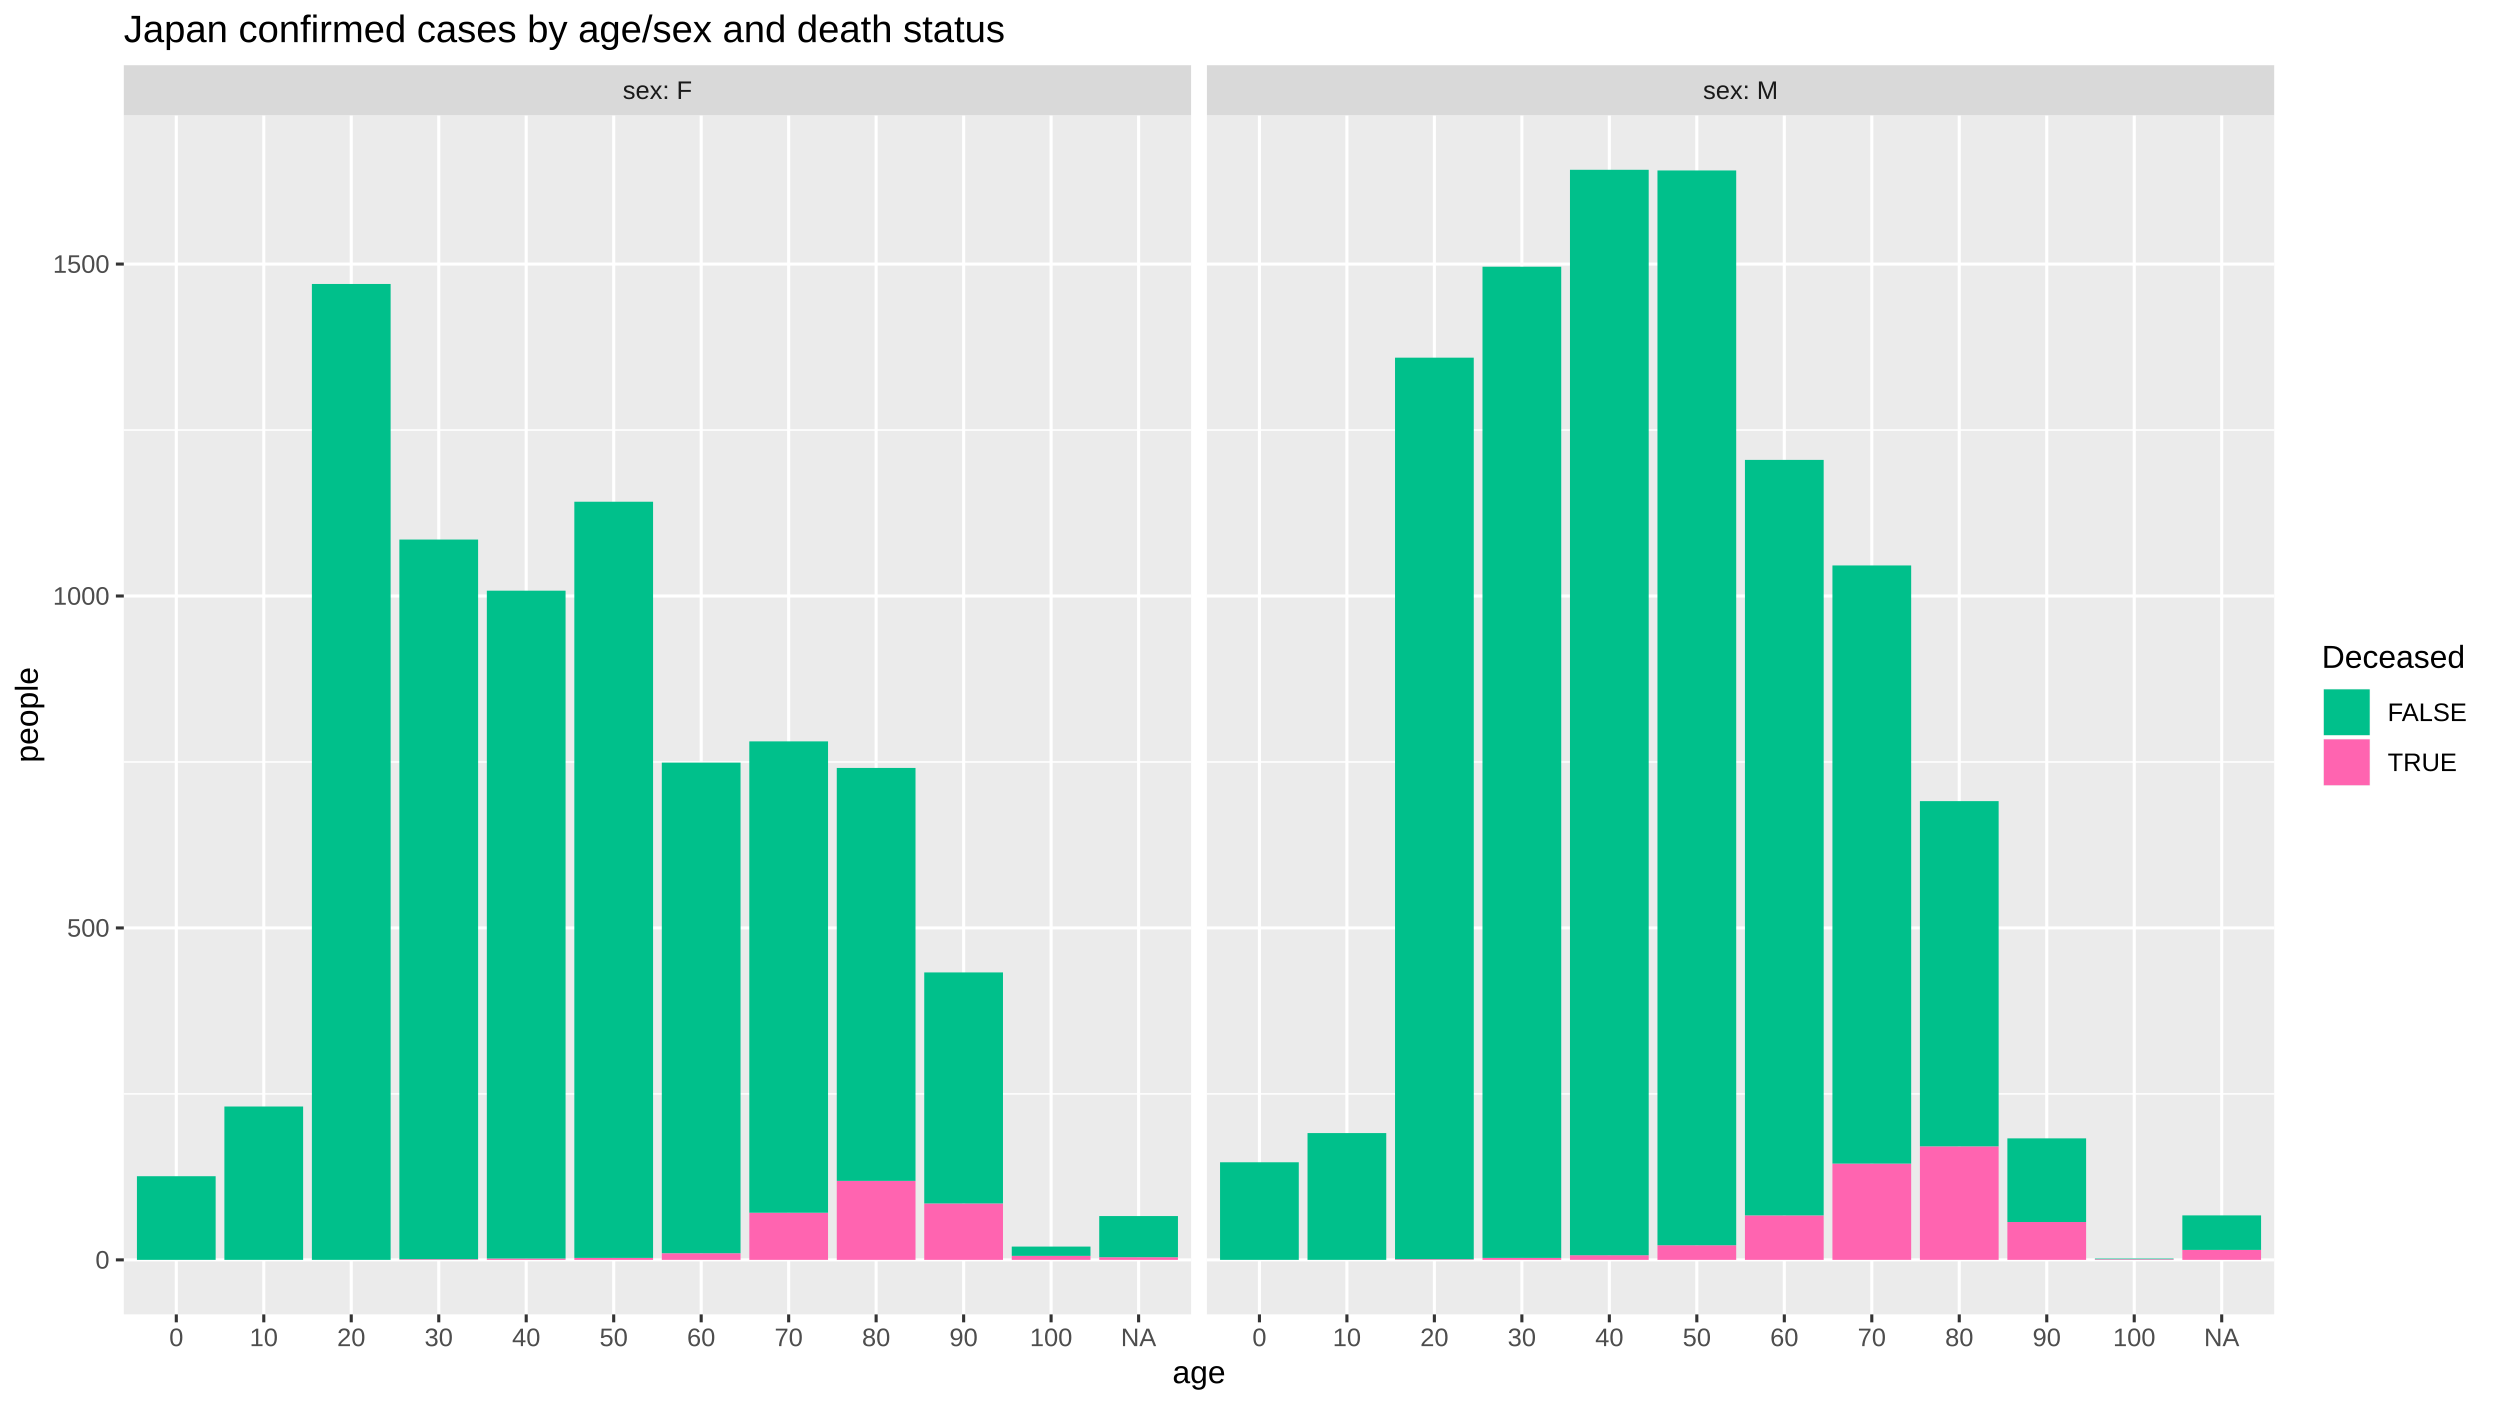
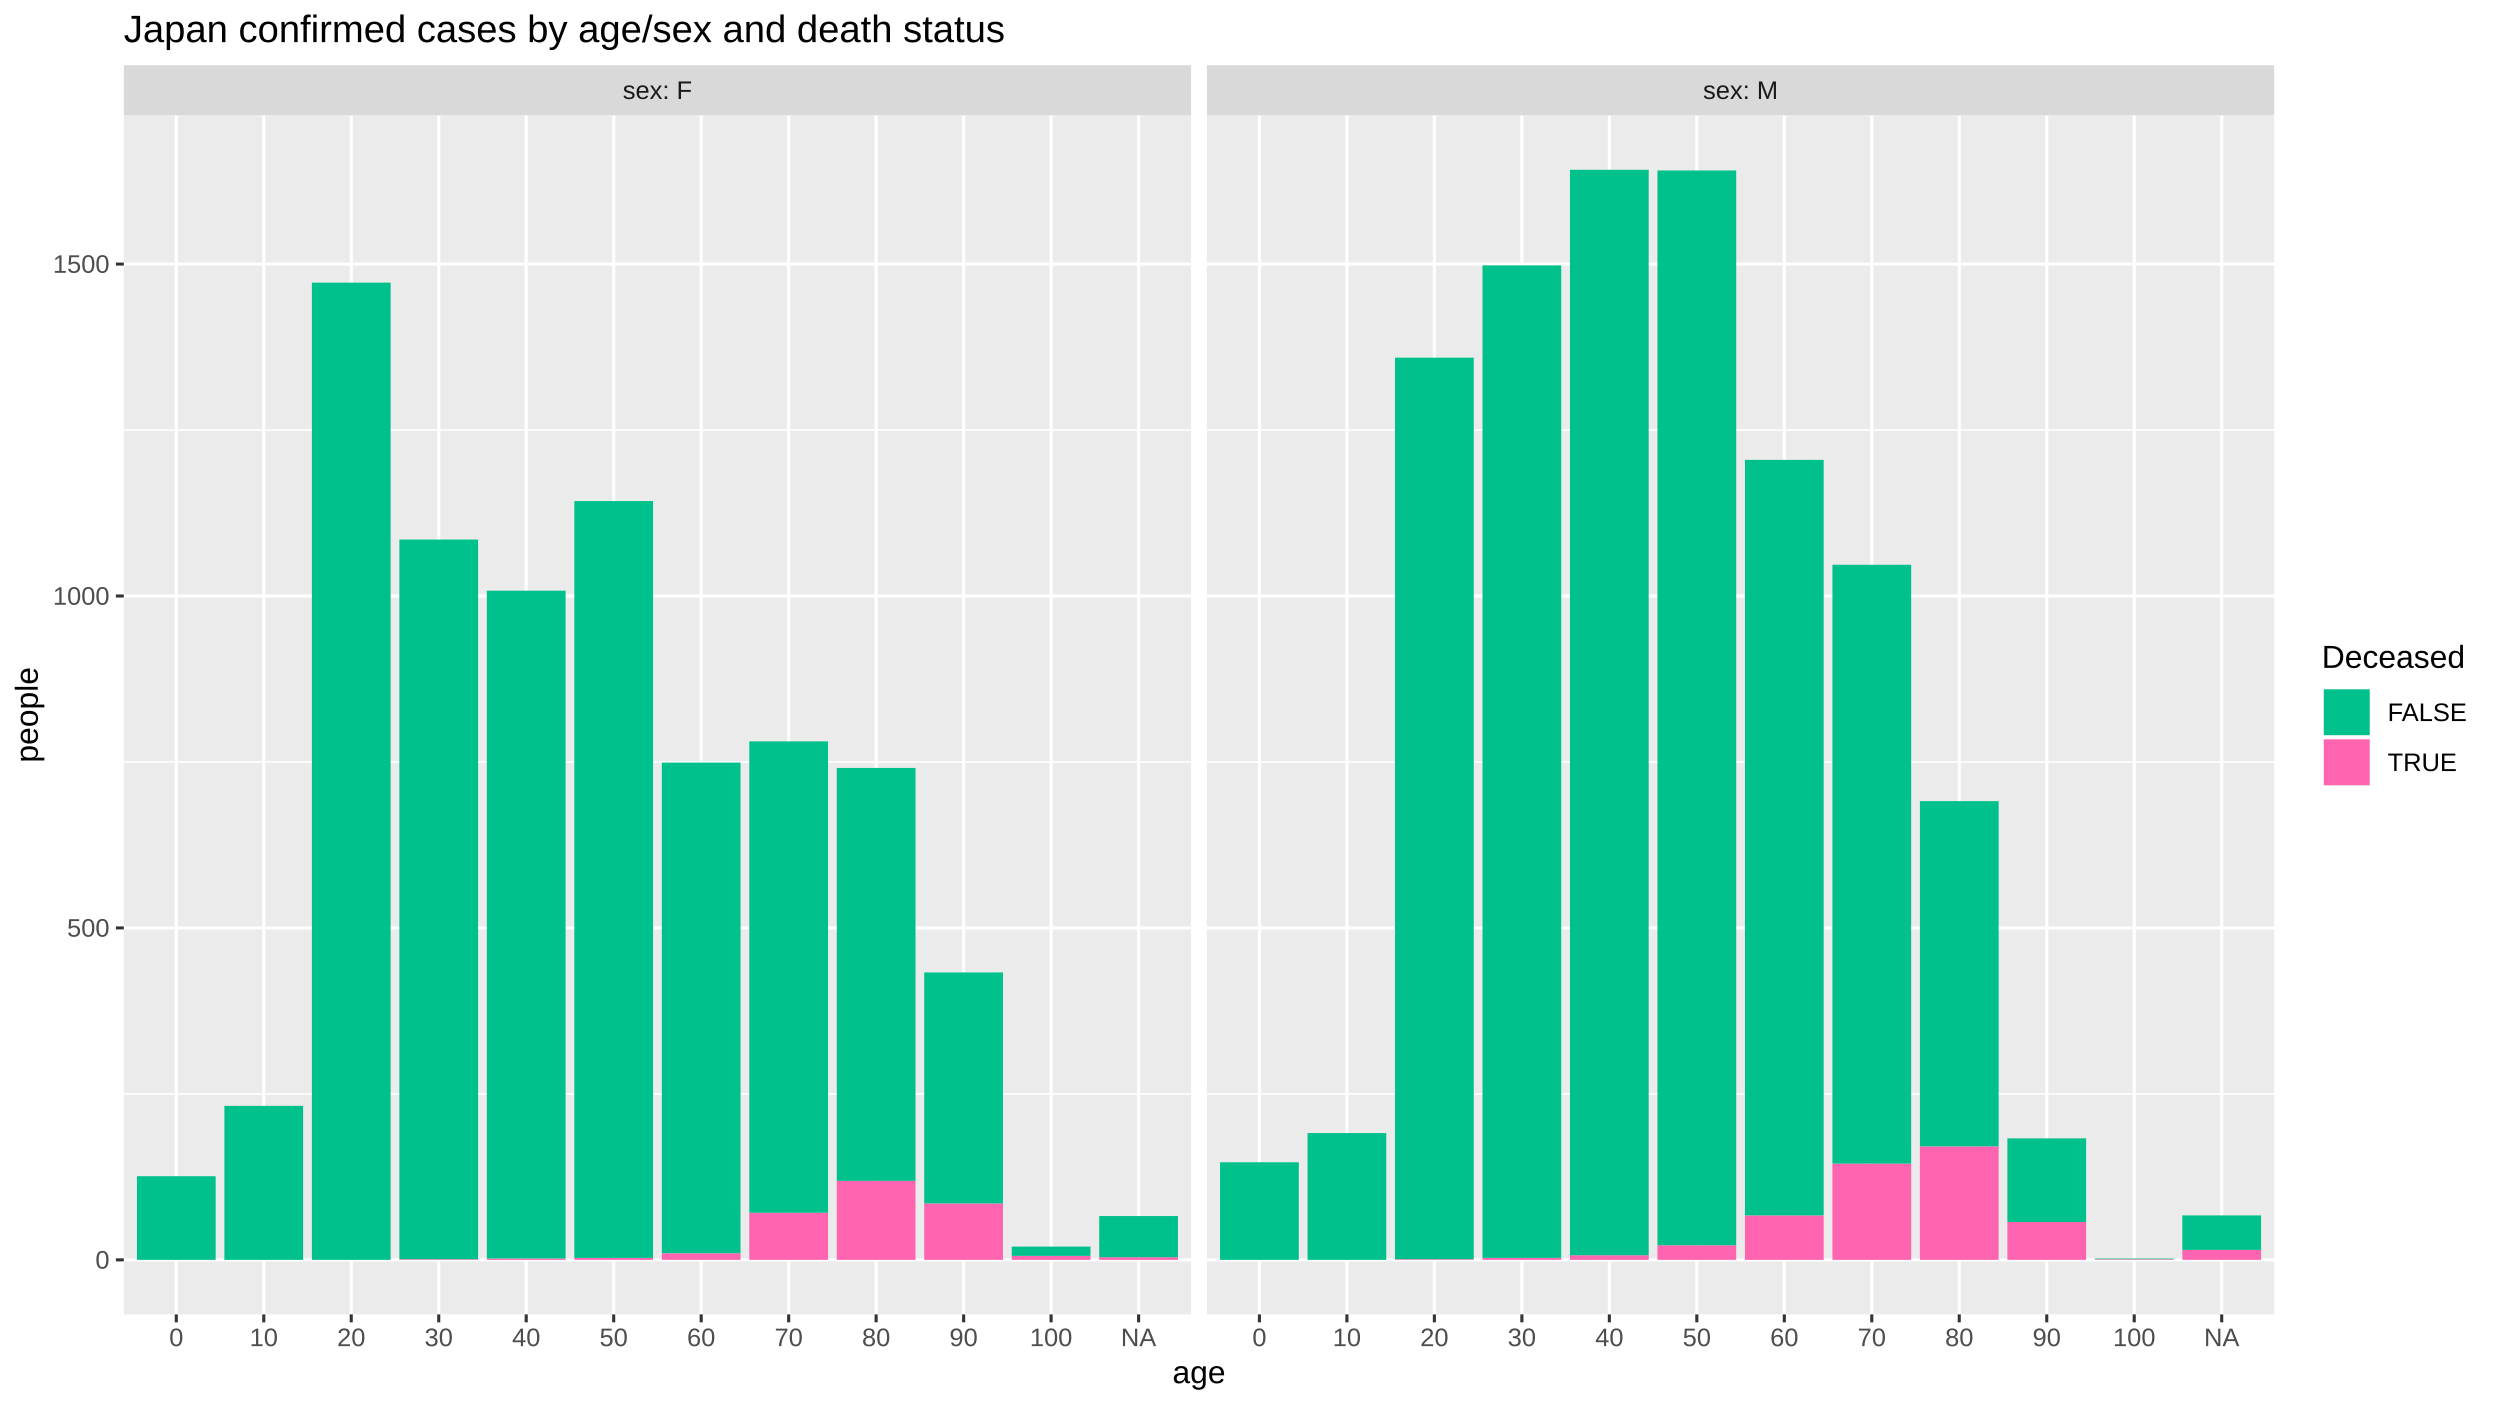
<svg xmlns="http://www.w3.org/2000/svg" viewBox="0 0 864.00 486.00">
  <defs>
    <style type="text/css">
    line, polyline, polygon, path, rect, circle {
      fill: none;
      stroke: #000000;
      stroke-linecap: round;
      stroke-linejoin: round;
      stroke-miterlimit: 10.00;
    }
  </style>
  </defs>
  <rect width="100%" height="100%" style="stroke: none; fill: #FFFFFF;" />
  <rect x="0.00" y="-0" width="864.00" height="486.00" style="stroke-width: 1.07; stroke: #FFFFFF; fill: #FFFFFF;" />
  <defs>
    <clipPath id="cpNDIuNzl8NDExLjY0fDQ1NC4yNXwzOS44NA==">
      <rect x="42.79" y="39.84" width="368.85" height="414.40" />
    </clipPath>
  </defs>
  <rect x="42.79" y="39.84" width="368.85" height="414.40" style="stroke-width: 1.07; stroke: none; fill: #EBEBEB;" clip-path="url(#cpNDIuNzl8NDExLjY0fDQ1NC4yNXwzOS44NA==)" />
  <polyline points="42.79,378.05 411.64,378.05 " style="stroke-width: 0.53; stroke: #FFFFFF; stroke-linecap: butt;" clip-path="url(#cpNDIuNzl8NDExLjY0fDQ1NC4yNXwzOS44NA==)" />
  <polyline points="42.79,263.33 411.64,263.33 " style="stroke-width: 0.53; stroke: #FFFFFF; stroke-linecap: butt;" clip-path="url(#cpNDIuNzl8NDExLjY0fDQ1NC4yNXwzOS44NA==)" />
  <polyline points="42.79,148.62 411.64,148.62 " style="stroke-width: 0.53; stroke: #FFFFFF; stroke-linecap: butt;" clip-path="url(#cpNDIuNzl8NDExLjY0fDQ1NC4yNXwzOS44NA==)" />
  <polyline points="42.79,435.41 411.64,435.41 " style="stroke-width: 1.07; stroke: #FFFFFF; stroke-linecap: butt;" clip-path="url(#cpNDIuNzl8NDExLjY0fDQ1NC4yNXwzOS44NA==)" />
  <polyline points="42.79,320.69 411.64,320.69 " style="stroke-width: 1.07; stroke: #FFFFFF; stroke-linecap: butt;" clip-path="url(#cpNDIuNzl8NDExLjY0fDQ1NC4yNXwzOS44NA==)" />
  <polyline points="42.79,205.98 411.64,205.98 " style="stroke-width: 1.07; stroke: #FFFFFF; stroke-linecap: butt;" clip-path="url(#cpNDIuNzl8NDExLjY0fDQ1NC4yNXwzOS44NA==)" />
  <polyline points="42.79,91.26 411.64,91.26 " style="stroke-width: 1.07; stroke: #FFFFFF; stroke-linecap: butt;" clip-path="url(#cpNDIuNzl8NDExLjY0fDQ1NC4yNXwzOS44NA==)" />
  <polyline points="60.93,454.25 60.93,39.84 " style="stroke-width: 1.07; stroke: #FFFFFF; stroke-linecap: butt;" clip-path="url(#cpNDIuNzl8NDExLjY0fDQ1NC4yNXwzOS44NA==)" />
  <polyline points="91.16,454.25 91.16,39.84 " style="stroke-width: 1.07; stroke: #FFFFFF; stroke-linecap: butt;" clip-path="url(#cpNDIuNzl8NDExLjY0fDQ1NC4yNXwzOS44NA==)" />
  <polyline points="121.39,454.25 121.39,39.84 " style="stroke-width: 1.07; stroke: #FFFFFF; stroke-linecap: butt;" clip-path="url(#cpNDIuNzl8NDExLjY0fDQ1NC4yNXwzOS44NA==)" />
  <polyline points="151.63,454.25 151.63,39.84 " style="stroke-width: 1.07; stroke: #FFFFFF; stroke-linecap: butt;" clip-path="url(#cpNDIuNzl8NDExLjY0fDQ1NC4yNXwzOS44NA==)" />
  <polyline points="181.86,454.25 181.86,39.84 " style="stroke-width: 1.07; stroke: #FFFFFF; stroke-linecap: butt;" clip-path="url(#cpNDIuNzl8NDExLjY0fDQ1NC4yNXwzOS44NA==)" />
  <polyline points="212.09,454.25 212.09,39.84 " style="stroke-width: 1.07; stroke: #FFFFFF; stroke-linecap: butt;" clip-path="url(#cpNDIuNzl8NDExLjY0fDQ1NC4yNXwzOS44NA==)" />
  <polyline points="242.33,454.25 242.33,39.84 " style="stroke-width: 1.07; stroke: #FFFFFF; stroke-linecap: butt;" clip-path="url(#cpNDIuNzl8NDExLjY0fDQ1NC4yNXwzOS44NA==)" />
  <polyline points="272.56,454.25 272.56,39.84 " style="stroke-width: 1.07; stroke: #FFFFFF; stroke-linecap: butt;" clip-path="url(#cpNDIuNzl8NDExLjY0fDQ1NC4yNXwzOS44NA==)" />
  <polyline points="302.79,454.25 302.79,39.84 " style="stroke-width: 1.07; stroke: #FFFFFF; stroke-linecap: butt;" clip-path="url(#cpNDIuNzl8NDExLjY0fDQ1NC4yNXwzOS44NA==)" />
  <polyline points="333.03,454.25 333.03,39.84 " style="stroke-width: 1.07; stroke: #FFFFFF; stroke-linecap: butt;" clip-path="url(#cpNDIuNzl8NDExLjY0fDQ1NC4yNXwzOS44NA==)" />
  <polyline points="363.26,454.25 363.26,39.84 " style="stroke-width: 1.07; stroke: #FFFFFF; stroke-linecap: butt;" clip-path="url(#cpNDIuNzl8NDExLjY0fDQ1NC4yNXwzOS44NA==)" />
  <polyline points="393.50,454.25 393.50,39.84 " style="stroke-width: 1.07; stroke: #FFFFFF; stroke-linecap: butt;" clip-path="url(#cpNDIuNzl8NDExLjY0fDQ1NC4yNXwzOS44NA==)" />
  <rect x="47.32" y="406.50" width="27.21" height="28.91" style="stroke-width: 1.07; stroke: none; stroke-linecap: butt; fill: #00C08B;" clip-path="url(#cpNDIuNzl8NDExLjY0fDQ1NC4yNXwzOS44NA==)" />
-   <rect x="77.55" y="382.41" width="27.21" height="53.00" style="stroke-width: 1.07; stroke: none; stroke-linecap: butt; fill: #00C08B;" clip-path="url(#cpNDIuNzl8NDExLjY0fDQ1NC4yNXwzOS44NA==)" />
-   <rect x="107.79" y="98.14" width="27.21" height="337.27" style="stroke-width: 1.07; stroke: none; stroke-linecap: butt; fill: #00C08B;" clip-path="url(#cpNDIuNzl8NDExLjY0fDQ1NC4yNXwzOS44NA==)" />
+   <rect x="77.55" y="382.18" width="27.21" height="53.23" style="stroke-width: 1.07; stroke: none; stroke-linecap: butt; fill: #00C08B;" clip-path="url(#cpNDIuNzl8NDExLjY0fDQ1NC4yNXwzOS44NA==)" />
+   <rect x="107.79" y="97.68" width="27.21" height="337.73" style="stroke-width: 1.07; stroke: none; stroke-linecap: butt; fill: #00C08B;" clip-path="url(#cpNDIuNzl8NDExLjY0fDQ1NC4yNXwzOS44NA==)" />
  <rect x="138.02" y="435.18" width="27.21" height="0.23" style="stroke-width: 1.07; stroke: none; stroke-linecap: butt; fill: #FF64B0;" clip-path="url(#cpNDIuNzl8NDExLjY0fDQ1NC4yNXwzOS44NA==)" />
  <rect x="138.02" y="186.47" width="27.21" height="248.71" style="stroke-width: 1.07; stroke: none; stroke-linecap: butt; fill: #00C08B;" clip-path="url(#cpNDIuNzl8NDExLjY0fDQ1NC4yNXwzOS44NA==)" />
  <rect x="168.25" y="434.95" width="27.21" height="0.46" style="stroke-width: 1.07; stroke: none; stroke-linecap: butt; fill: #FF64B0;" clip-path="url(#cpNDIuNzl8NDExLjY0fDQ1NC4yNXwzOS44NA==)" />
  <rect x="168.25" y="204.14" width="27.21" height="230.81" style="stroke-width: 1.07; stroke: none; stroke-linecap: butt; fill: #00C08B;" clip-path="url(#cpNDIuNzl8NDExLjY0fDQ1NC4yNXwzOS44NA==)" />
  <rect x="198.49" y="434.72" width="27.21" height="0.69" style="stroke-width: 1.07; stroke: none; stroke-linecap: butt; fill: #FF64B0;" clip-path="url(#cpNDIuNzl8NDExLjY0fDQ1NC4yNXwzOS44NA==)" />
-   <rect x="198.49" y="173.40" width="27.21" height="261.33" style="stroke-width: 1.07; stroke: none; stroke-linecap: butt; fill: #00C08B;" clip-path="url(#cpNDIuNzl8NDExLjY0fDQ1NC4yNXwzOS44NA==)" />
+   <rect x="198.49" y="173.17" width="27.21" height="261.56" style="stroke-width: 1.07; stroke: none; stroke-linecap: butt; fill: #00C08B;" clip-path="url(#cpNDIuNzl8NDExLjY0fDQ1NC4yNXwzOS44NA==)" />
  <rect x="228.72" y="433.12" width="27.21" height="2.29" style="stroke-width: 1.07; stroke: none; stroke-linecap: butt; fill: #FF64B0;" clip-path="url(#cpNDIuNzl8NDExLjY0fDQ1NC4yNXwzOS44NA==)" />
  <rect x="228.72" y="263.56" width="27.21" height="169.55" style="stroke-width: 1.07; stroke: none; stroke-linecap: butt; fill: #00C08B;" clip-path="url(#cpNDIuNzl8NDExLjY0fDQ1NC4yNXwzOS44NA==)" />
  <rect x="258.96" y="419.12" width="27.21" height="16.29" style="stroke-width: 1.07; stroke: none; stroke-linecap: butt; fill: #FF64B0;" clip-path="url(#cpNDIuNzl8NDExLjY0fDQ1NC4yNXwzOS44NA==)" />
  <rect x="258.96" y="256.22" width="27.21" height="162.90" style="stroke-width: 1.07; stroke: none; stroke-linecap: butt; fill: #00C08B;" clip-path="url(#cpNDIuNzl8NDExLjY0fDQ1NC4yNXwzOS44NA==)" />
  <rect x="289.19" y="408.11" width="27.21" height="27.30" style="stroke-width: 1.07; stroke: none; stroke-linecap: butt; fill: #FF64B0;" clip-path="url(#cpNDIuNzl8NDExLjY0fDQ1NC4yNXwzOS44NA==)" />
  <rect x="289.19" y="265.40" width="27.21" height="142.71" style="stroke-width: 1.07; stroke: none; stroke-linecap: butt; fill: #00C08B;" clip-path="url(#cpNDIuNzl8NDExLjY0fDQ1NC4yNXwzOS44NA==)" />
  <rect x="319.42" y="415.91" width="27.21" height="19.50" style="stroke-width: 1.07; stroke: none; stroke-linecap: butt; fill: #FF64B0;" clip-path="url(#cpNDIuNzl8NDExLjY0fDQ1NC4yNXwzOS44NA==)" />
  <rect x="319.42" y="336.07" width="27.21" height="79.84" style="stroke-width: 1.07; stroke: none; stroke-linecap: butt; fill: #00C08B;" clip-path="url(#cpNDIuNzl8NDExLjY0fDQ1NC4yNXwzOS44NA==)" />
  <rect x="349.66" y="434.03" width="27.21" height="1.38" style="stroke-width: 1.07; stroke: none; stroke-linecap: butt; fill: #FF64B0;" clip-path="url(#cpNDIuNzl8NDExLjY0fDQ1NC4yNXwzOS44NA==)" />
  <rect x="349.66" y="430.82" width="27.21" height="3.21" style="stroke-width: 1.07; stroke: none; stroke-linecap: butt; fill: #00C08B;" clip-path="url(#cpNDIuNzl8NDExLjY0fDQ1NC4yNXwzOS44NA==)" />
  <rect x="379.89" y="434.49" width="27.21" height="0.92" style="stroke-width: 1.07; stroke: none; stroke-linecap: butt; fill: #FF64B0;" clip-path="url(#cpNDIuNzl8NDExLjY0fDQ1NC4yNXwzOS44NA==)" />
  <rect x="379.89" y="420.27" width="27.21" height="14.22" style="stroke-width: 1.07; stroke: none; stroke-linecap: butt; fill: #00C08B;" clip-path="url(#cpNDIuNzl8NDExLjY0fDQ1NC4yNXwzOS44NA==)" />
  <defs>
    <clipPath id="cpMC4wMHw4NjQuMDB8NDg2LjAwfDAuMDA=">
      <rect x="0.00" y="0.00" width="864.00" height="486.00" />
    </clipPath>
  </defs>
  <defs>
    <clipPath id="cpNDE3LjExfDc4NS45N3w0NTQuMjV8MzkuODQ=">
      <rect x="417.11" y="39.84" width="368.85" height="414.40" />
    </clipPath>
  </defs>
  <rect x="417.11" y="39.84" width="368.85" height="414.40" style="stroke-width: 1.07; stroke: none; fill: #EBEBEB;" clip-path="url(#cpNDE3LjExfDc4NS45N3w0NTQuMjV8MzkuODQ=)" />
  <polyline points="417.11,378.05 785.97,378.05 " style="stroke-width: 0.53; stroke: #FFFFFF; stroke-linecap: butt;" clip-path="url(#cpNDE3LjExfDc4NS45N3w0NTQuMjV8MzkuODQ=)" />
  <polyline points="417.11,263.33 785.97,263.33 " style="stroke-width: 0.53; stroke: #FFFFFF; stroke-linecap: butt;" clip-path="url(#cpNDE3LjExfDc4NS45N3w0NTQuMjV8MzkuODQ=)" />
  <polyline points="417.11,148.62 785.97,148.62 " style="stroke-width: 0.53; stroke: #FFFFFF; stroke-linecap: butt;" clip-path="url(#cpNDE3LjExfDc4NS45N3w0NTQuMjV8MzkuODQ=)" />
  <polyline points="417.11,435.41 785.97,435.41 " style="stroke-width: 1.07; stroke: #FFFFFF; stroke-linecap: butt;" clip-path="url(#cpNDE3LjExfDc4NS45N3w0NTQuMjV8MzkuODQ=)" />
  <polyline points="417.11,320.69 785.97,320.69 " style="stroke-width: 1.07; stroke: #FFFFFF; stroke-linecap: butt;" clip-path="url(#cpNDE3LjExfDc4NS45N3w0NTQuMjV8MzkuODQ=)" />
  <polyline points="417.11,205.98 785.97,205.98 " style="stroke-width: 1.07; stroke: #FFFFFF; stroke-linecap: butt;" clip-path="url(#cpNDE3LjExfDc4NS45N3w0NTQuMjV8MzkuODQ=)" />
  <polyline points="417.11,91.26 785.97,91.26 " style="stroke-width: 1.07; stroke: #FFFFFF; stroke-linecap: butt;" clip-path="url(#cpNDE3LjExfDc4NS45N3w0NTQuMjV8MzkuODQ=)" />
  <polyline points="435.26,454.25 435.26,39.84 " style="stroke-width: 1.07; stroke: #FFFFFF; stroke-linecap: butt;" clip-path="url(#cpNDE3LjExfDc4NS45N3w0NTQuMjV8MzkuODQ=)" />
  <polyline points="465.49,454.25 465.49,39.84 " style="stroke-width: 1.07; stroke: #FFFFFF; stroke-linecap: butt;" clip-path="url(#cpNDE3LjExfDc4NS45N3w0NTQuMjV8MzkuODQ=)" />
  <polyline points="495.72,454.25 495.72,39.84 " style="stroke-width: 1.07; stroke: #FFFFFF; stroke-linecap: butt;" clip-path="url(#cpNDE3LjExfDc4NS45N3w0NTQuMjV8MzkuODQ=)" />
  <polyline points="525.96,454.25 525.96,39.84 " style="stroke-width: 1.07; stroke: #FFFFFF; stroke-linecap: butt;" clip-path="url(#cpNDE3LjExfDc4NS45N3w0NTQuMjV8MzkuODQ=)" />
  <polyline points="556.19,454.25 556.19,39.84 " style="stroke-width: 1.07; stroke: #FFFFFF; stroke-linecap: butt;" clip-path="url(#cpNDE3LjExfDc4NS45N3w0NTQuMjV8MzkuODQ=)" />
  <polyline points="586.42,454.25 586.42,39.84 " style="stroke-width: 1.07; stroke: #FFFFFF; stroke-linecap: butt;" clip-path="url(#cpNDE3LjExfDc4NS45N3w0NTQuMjV8MzkuODQ=)" />
  <polyline points="616.66,454.25 616.66,39.84 " style="stroke-width: 1.07; stroke: #FFFFFF; stroke-linecap: butt;" clip-path="url(#cpNDE3LjExfDc4NS45N3w0NTQuMjV8MzkuODQ=)" />
  <polyline points="646.89,454.25 646.89,39.84 " style="stroke-width: 1.07; stroke: #FFFFFF; stroke-linecap: butt;" clip-path="url(#cpNDE3LjExfDc4NS45N3w0NTQuMjV8MzkuODQ=)" />
  <polyline points="677.12,454.25 677.12,39.84 " style="stroke-width: 1.07; stroke: #FFFFFF; stroke-linecap: butt;" clip-path="url(#cpNDE3LjExfDc4NS45N3w0NTQuMjV8MzkuODQ=)" />
  <polyline points="707.36,454.25 707.36,39.84 " style="stroke-width: 1.07; stroke: #FFFFFF; stroke-linecap: butt;" clip-path="url(#cpNDE3LjExfDc4NS45N3w0NTQuMjV8MzkuODQ=)" />
  <polyline points="737.59,454.25 737.59,39.84 " style="stroke-width: 1.07; stroke: #FFFFFF; stroke-linecap: butt;" clip-path="url(#cpNDE3LjExfDc4NS45N3w0NTQuMjV8MzkuODQ=)" />
  <polyline points="767.82,454.25 767.82,39.84 " style="stroke-width: 1.07; stroke: #FFFFFF; stroke-linecap: butt;" clip-path="url(#cpNDE3LjExfDc4NS45N3w0NTQuMjV8MzkuODQ=)" />
  <rect x="421.65" y="401.68" width="27.21" height="33.73" style="stroke-width: 1.07; stroke: none; stroke-linecap: butt; fill: #00C08B;" clip-path="url(#cpNDE3LjExfDc4NS45N3w0NTQuMjV8MzkuODQ=)" />
  <rect x="451.88" y="391.59" width="27.21" height="43.82" style="stroke-width: 1.07; stroke: none; stroke-linecap: butt; fill: #00C08B;" clip-path="url(#cpNDE3LjExfDc4NS45N3w0NTQuMjV8MzkuODQ=)" />
  <rect x="482.12" y="435.18" width="27.21" height="0.23" style="stroke-width: 1.07; stroke: none; stroke-linecap: butt; fill: #FF64B0;" clip-path="url(#cpNDE3LjExfDc4NS45N3w0NTQuMjV8MzkuODQ=)" />
  <rect x="482.12" y="123.61" width="27.21" height="311.57" style="stroke-width: 1.07; stroke: none; stroke-linecap: butt; fill: #00C08B;" clip-path="url(#cpNDE3LjExfDc4NS45N3w0NTQuMjV8MzkuODQ=)" />
  <rect x="512.35" y="434.72" width="27.21" height="0.69" style="stroke-width: 1.07; stroke: none; stroke-linecap: butt; fill: #FF64B0;" clip-path="url(#cpNDE3LjExfDc4NS45N3w0NTQuMjV8MzkuODQ=)" />
-   <rect x="512.35" y="92.18" width="27.21" height="342.55" style="stroke-width: 1.07; stroke: none; stroke-linecap: butt; fill: #00C08B;" clip-path="url(#cpNDE3LjExfDc4NS45N3w0NTQuMjV8MzkuODQ=)" />
+   <rect x="512.35" y="91.72" width="27.21" height="343.00" style="stroke-width: 1.07; stroke: none; stroke-linecap: butt; fill: #00C08B;" clip-path="url(#cpNDE3LjExfDc4NS45N3w0NTQuMjV8MzkuODQ=)" />
  <rect x="542.58" y="433.80" width="27.21" height="1.61" style="stroke-width: 1.07; stroke: none; stroke-linecap: butt; fill: #FF64B0;" clip-path="url(#cpNDE3LjExfDc4NS45N3w0NTQuMjV8MzkuODQ=)" />
  <rect x="542.58" y="58.68" width="27.21" height="375.13" style="stroke-width: 1.07; stroke: none; stroke-linecap: butt; fill: #00C08B;" clip-path="url(#cpNDE3LjExfDc4NS45N3w0NTQuMjV8MzkuODQ=)" />
  <rect x="572.82" y="430.36" width="27.21" height="5.05" style="stroke-width: 1.07; stroke: none; stroke-linecap: butt; fill: #FF64B0;" clip-path="url(#cpNDE3LjExfDc4NS45N3w0NTQuMjV8MzkuODQ=)" />
  <rect x="572.82" y="58.91" width="27.21" height="371.45" style="stroke-width: 1.07; stroke: none; stroke-linecap: butt; fill: #00C08B;" clip-path="url(#cpNDE3LjExfDc4NS45N3w0NTQuMjV8MzkuODQ=)" />
  <rect x="603.05" y="420.04" width="27.21" height="15.37" style="stroke-width: 1.07; stroke: none; stroke-linecap: butt; fill: #FF64B0;" clip-path="url(#cpNDE3LjExfDc4NS45N3w0NTQuMjV8MzkuODQ=)" />
  <rect x="603.05" y="158.94" width="27.21" height="261.10" style="stroke-width: 1.07; stroke: none; stroke-linecap: butt; fill: #00C08B;" clip-path="url(#cpNDE3LjExfDc4NS45N3w0NTQuMjV8MzkuODQ=)" />
  <rect x="633.29" y="402.14" width="27.21" height="33.27" style="stroke-width: 1.07; stroke: none; stroke-linecap: butt; fill: #FF64B0;" clip-path="url(#cpNDE3LjExfDc4NS45N3w0NTQuMjV8MzkuODQ=)" />
-   <rect x="633.29" y="195.42" width="27.21" height="206.72" style="stroke-width: 1.07; stroke: none; stroke-linecap: butt; fill: #00C08B;" clip-path="url(#cpNDE3LjExfDc4NS45N3w0NTQuMjV8MzkuODQ=)" />
+   <rect x="633.29" y="195.19" width="27.21" height="206.95" style="stroke-width: 1.07; stroke: none; stroke-linecap: butt; fill: #00C08B;" clip-path="url(#cpNDE3LjExfDc4NS45N3w0NTQuMjV8MzkuODQ=)" />
  <rect x="663.52" y="396.18" width="27.21" height="39.23" style="stroke-width: 1.07; stroke: none; stroke-linecap: butt; fill: #FF64B0;" clip-path="url(#cpNDE3LjExfDc4NS45N3w0NTQuMjV8MzkuODQ=)" />
  <rect x="663.52" y="276.87" width="27.21" height="119.31" style="stroke-width: 1.07; stroke: none; stroke-linecap: butt; fill: #00C08B;" clip-path="url(#cpNDE3LjExfDc4NS45N3w0NTQuMjV8MzkuODQ=)" />
  <rect x="693.75" y="422.33" width="27.21" height="13.08" style="stroke-width: 1.07; stroke: none; stroke-linecap: butt; fill: #FF64B0;" clip-path="url(#cpNDE3LjExfDc4NS45N3w0NTQuMjV8MzkuODQ=)" />
  <rect x="693.75" y="393.42" width="27.21" height="28.91" style="stroke-width: 1.07; stroke: none; stroke-linecap: butt; fill: #00C08B;" clip-path="url(#cpNDE3LjExfDc4NS45N3w0NTQuMjV8MzkuODQ=)" />
  <rect x="723.99" y="435.18" width="27.21" height="0.23" style="stroke-width: 1.07; stroke: none; stroke-linecap: butt; fill: #FF64B0;" clip-path="url(#cpNDE3LjExfDc4NS45N3w0NTQuMjV8MzkuODQ=)" />
  <rect x="723.99" y="434.95" width="27.21" height="0.23" style="stroke-width: 1.07; stroke: none; stroke-linecap: butt; fill: #00C08B;" clip-path="url(#cpNDE3LjExfDc4NS45N3w0NTQuMjV8MzkuODQ=)" />
  <rect x="754.22" y="431.97" width="27.21" height="3.44" style="stroke-width: 1.07; stroke: none; stroke-linecap: butt; fill: #FF64B0;" clip-path="url(#cpNDE3LjExfDc4NS45N3w0NTQuMjV8MzkuODQ=)" />
  <rect x="754.22" y="420.04" width="27.21" height="11.93" style="stroke-width: 1.07; stroke: none; stroke-linecap: butt; fill: #00C08B;" clip-path="url(#cpNDE3LjExfDc4NS45N3w0NTQuMjV8MzkuODQ=)" />
  <defs>
    <clipPath id="cpMC4wMHw4NjQuMDB8NDg2LjAwfDAuMDA=">
      <rect x="0.00" y="0.00" width="864.00" height="486.00" />
    </clipPath>
  </defs>
  <defs>
    <clipPath id="cpNDIuNzl8NDExLjY0fDM5Ljg0fDIyLjUz">
      <rect x="42.79" y="22.53" width="368.85" height="17.31" />
    </clipPath>
  </defs>
  <rect x="42.79" y="22.53" width="368.85" height="17.31" style="stroke-width: 1.07; stroke: none; fill: #D9D9D9;" clip-path="url(#cpNDIuNzl8NDExLjY0fDM5Ljg0fDIyLjUz)" />
  <g clip-path="url(#cpNDIuNzl8NDExLjY0fDM5Ljg0fDIyLjUz)">
    <text x="215.23" y="34.21" style="font-size: 8.80px; fill: #1A1A1A; font-family: Liberation Sans;" textLength="23.96px" lengthAdjust="spacingAndGlyphs">sex: F</text>
  </g>
  <defs>
    <clipPath id="cpMC4wMHw4NjQuMDB8NDg2LjAwfDAuMDA=">
      <rect x="0.00" y="0.00" width="864.00" height="486.00" />
    </clipPath>
  </defs>
  <defs>
    <clipPath id="cpNDE3LjExfDc4NS45N3wzOS44NHwyMi41Mw==">
      <rect x="417.11" y="22.53" width="368.85" height="17.31" />
    </clipPath>
  </defs>
  <rect x="417.11" y="22.53" width="368.85" height="17.31" style="stroke-width: 1.07; stroke: none; fill: #D9D9D9;" clip-path="url(#cpNDE3LjExfDc4NS45N3wzOS44NHwyMi41Mw==)" />
  <g clip-path="url(#cpNDE3LjExfDc4NS45N3wzOS44NHwyMi41Mw==)">
    <text x="588.58" y="34.21" style="font-size: 8.80px; fill: #1A1A1A; font-family: Liberation Sans;" textLength="25.91px" lengthAdjust="spacingAndGlyphs">sex: M</text>
  </g>
  <defs>
    <clipPath id="cpMC4wMHw4NjQuMDB8NDg2LjAwfDAuMDA=">
      <rect x="0.00" y="0.00" width="864.00" height="486.00" />
    </clipPath>
  </defs>
  <polyline points="60.93,456.99 60.93,454.25 " style="stroke-width: 1.07; stroke: #333333; stroke-linecap: butt;" clip-path="url(#cpMC4wMHw4NjQuMDB8NDg2LjAwfDAuMDA=)" />
  <polyline points="91.16,456.99 91.16,454.25 " style="stroke-width: 1.07; stroke: #333333; stroke-linecap: butt;" clip-path="url(#cpMC4wMHw4NjQuMDB8NDg2LjAwfDAuMDA=)" />
  <polyline points="121.39,456.99 121.39,454.25 " style="stroke-width: 1.07; stroke: #333333; stroke-linecap: butt;" clip-path="url(#cpMC4wMHw4NjQuMDB8NDg2LjAwfDAuMDA=)" />
  <polyline points="151.63,456.99 151.63,454.25 " style="stroke-width: 1.07; stroke: #333333; stroke-linecap: butt;" clip-path="url(#cpMC4wMHw4NjQuMDB8NDg2LjAwfDAuMDA=)" />
  <polyline points="181.86,456.99 181.86,454.25 " style="stroke-width: 1.07; stroke: #333333; stroke-linecap: butt;" clip-path="url(#cpMC4wMHw4NjQuMDB8NDg2LjAwfDAuMDA=)" />
  <polyline points="212.09,456.99 212.09,454.25 " style="stroke-width: 1.07; stroke: #333333; stroke-linecap: butt;" clip-path="url(#cpMC4wMHw4NjQuMDB8NDg2LjAwfDAuMDA=)" />
  <polyline points="242.33,456.99 242.33,454.25 " style="stroke-width: 1.07; stroke: #333333; stroke-linecap: butt;" clip-path="url(#cpMC4wMHw4NjQuMDB8NDg2LjAwfDAuMDA=)" />
  <polyline points="272.56,456.99 272.56,454.25 " style="stroke-width: 1.07; stroke: #333333; stroke-linecap: butt;" clip-path="url(#cpMC4wMHw4NjQuMDB8NDg2LjAwfDAuMDA=)" />
  <polyline points="302.79,456.99 302.79,454.25 " style="stroke-width: 1.07; stroke: #333333; stroke-linecap: butt;" clip-path="url(#cpMC4wMHw4NjQuMDB8NDg2LjAwfDAuMDA=)" />
  <polyline points="333.03,456.99 333.03,454.25 " style="stroke-width: 1.07; stroke: #333333; stroke-linecap: butt;" clip-path="url(#cpMC4wMHw4NjQuMDB8NDg2LjAwfDAuMDA=)" />
  <polyline points="363.26,456.99 363.26,454.25 " style="stroke-width: 1.07; stroke: #333333; stroke-linecap: butt;" clip-path="url(#cpMC4wMHw4NjQuMDB8NDg2LjAwfDAuMDA=)" />
  <polyline points="393.50,456.99 393.50,454.25 " style="stroke-width: 1.07; stroke: #333333; stroke-linecap: butt;" clip-path="url(#cpMC4wMHw4NjQuMDB8NDg2LjAwfDAuMDA=)" />
  <g clip-path="url(#cpMC4wMHw4NjQuMDB8NDg2LjAwfDAuMDA=)">
    <text x="58.48" y="465.23" style="font-size: 8.80px; fill: #4D4D4D; font-family: Liberation Sans;" textLength="4.89px" lengthAdjust="spacingAndGlyphs">0</text>
  </g>
  <g clip-path="url(#cpMC4wMHw4NjQuMDB8NDg2LjAwfDAuMDA=)">
    <text x="86.27" y="465.23" style="font-size: 8.80px; fill: #4D4D4D; font-family: Liberation Sans;" textLength="9.79px" lengthAdjust="spacingAndGlyphs">10</text>
  </g>
  <g clip-path="url(#cpMC4wMHw4NjQuMDB8NDg2LjAwfDAuMDA=)">
    <text x="116.50" y="465.23" style="font-size: 8.80px; fill: #4D4D4D; font-family: Liberation Sans;" textLength="9.79px" lengthAdjust="spacingAndGlyphs">20</text>
  </g>
  <g clip-path="url(#cpMC4wMHw4NjQuMDB8NDg2LjAwfDAuMDA=)">
    <text x="146.73" y="465.23" style="font-size: 8.80px; fill: #4D4D4D; font-family: Liberation Sans;" textLength="9.79px" lengthAdjust="spacingAndGlyphs">30</text>
  </g>
  <g clip-path="url(#cpMC4wMHw4NjQuMDB8NDg2LjAwfDAuMDA=)">
    <text x="176.97" y="465.23" style="font-size: 8.80px; fill: #4D4D4D; font-family: Liberation Sans;" textLength="9.79px" lengthAdjust="spacingAndGlyphs">40</text>
  </g>
  <g clip-path="url(#cpMC4wMHw4NjQuMDB8NDg2LjAwfDAuMDA=)">
    <text x="207.20" y="465.23" style="font-size: 8.80px; fill: #4D4D4D; font-family: Liberation Sans;" textLength="9.79px" lengthAdjust="spacingAndGlyphs">50</text>
  </g>
  <g clip-path="url(#cpMC4wMHw4NjQuMDB8NDg2LjAwfDAuMDA=)">
    <text x="237.43" y="465.23" style="font-size: 8.80px; fill: #4D4D4D; font-family: Liberation Sans;" textLength="9.79px" lengthAdjust="spacingAndGlyphs">60</text>
  </g>
  <g clip-path="url(#cpMC4wMHw4NjQuMDB8NDg2LjAwfDAuMDA=)">
    <text x="267.67" y="465.23" style="font-size: 8.80px; fill: #4D4D4D; font-family: Liberation Sans;" textLength="9.79px" lengthAdjust="spacingAndGlyphs">70</text>
  </g>
  <g clip-path="url(#cpMC4wMHw4NjQuMDB8NDg2LjAwfDAuMDA=)">
    <text x="297.90" y="465.23" style="font-size: 8.80px; fill: #4D4D4D; font-family: Liberation Sans;" textLength="9.79px" lengthAdjust="spacingAndGlyphs">80</text>
  </g>
  <g clip-path="url(#cpMC4wMHw4NjQuMDB8NDg2LjAwfDAuMDA=)">
    <text x="328.13" y="465.23" style="font-size: 8.80px; fill: #4D4D4D; font-family: Liberation Sans;" textLength="9.79px" lengthAdjust="spacingAndGlyphs">90</text>
  </g>
  <g clip-path="url(#cpMC4wMHw4NjQuMDB8NDg2LjAwfDAuMDA=)">
    <text x="355.92" y="465.23" style="font-size: 8.80px; fill: #4D4D4D; font-family: Liberation Sans;" textLength="14.68px" lengthAdjust="spacingAndGlyphs">100</text>
  </g>
  <g clip-path="url(#cpMC4wMHw4NjQuMDB8NDg2LjAwfDAuMDA=)">
    <text x="387.38" y="465.23" style="font-size: 8.80px; fill: #4D4D4D; font-family: Liberation Sans;" textLength="12.22px" lengthAdjust="spacingAndGlyphs">NA</text>
  </g>
  <polyline points="435.26,456.99 435.26,454.25 " style="stroke-width: 1.07; stroke: #333333; stroke-linecap: butt;" clip-path="url(#cpMC4wMHw4NjQuMDB8NDg2LjAwfDAuMDA=)" />
  <polyline points="465.49,456.99 465.49,454.25 " style="stroke-width: 1.07; stroke: #333333; stroke-linecap: butt;" clip-path="url(#cpMC4wMHw4NjQuMDB8NDg2LjAwfDAuMDA=)" />
  <polyline points="495.72,456.99 495.72,454.25 " style="stroke-width: 1.07; stroke: #333333; stroke-linecap: butt;" clip-path="url(#cpMC4wMHw4NjQuMDB8NDg2LjAwfDAuMDA=)" />
  <polyline points="525.96,456.99 525.96,454.25 " style="stroke-width: 1.07; stroke: #333333; stroke-linecap: butt;" clip-path="url(#cpMC4wMHw4NjQuMDB8NDg2LjAwfDAuMDA=)" />
  <polyline points="556.19,456.99 556.19,454.25 " style="stroke-width: 1.07; stroke: #333333; stroke-linecap: butt;" clip-path="url(#cpMC4wMHw4NjQuMDB8NDg2LjAwfDAuMDA=)" />
  <polyline points="586.42,456.99 586.42,454.25 " style="stroke-width: 1.07; stroke: #333333; stroke-linecap: butt;" clip-path="url(#cpMC4wMHw4NjQuMDB8NDg2LjAwfDAuMDA=)" />
  <polyline points="616.66,456.99 616.66,454.25 " style="stroke-width: 1.07; stroke: #333333; stroke-linecap: butt;" clip-path="url(#cpMC4wMHw4NjQuMDB8NDg2LjAwfDAuMDA=)" />
  <polyline points="646.89,456.99 646.89,454.25 " style="stroke-width: 1.07; stroke: #333333; stroke-linecap: butt;" clip-path="url(#cpMC4wMHw4NjQuMDB8NDg2LjAwfDAuMDA=)" />
  <polyline points="677.12,456.99 677.12,454.25 " style="stroke-width: 1.07; stroke: #333333; stroke-linecap: butt;" clip-path="url(#cpMC4wMHw4NjQuMDB8NDg2LjAwfDAuMDA=)" />
  <polyline points="707.36,456.99 707.36,454.25 " style="stroke-width: 1.07; stroke: #333333; stroke-linecap: butt;" clip-path="url(#cpMC4wMHw4NjQuMDB8NDg2LjAwfDAuMDA=)" />
  <polyline points="737.59,456.99 737.59,454.25 " style="stroke-width: 1.07; stroke: #333333; stroke-linecap: butt;" clip-path="url(#cpMC4wMHw4NjQuMDB8NDg2LjAwfDAuMDA=)" />
  <polyline points="767.82,456.99 767.82,454.25 " style="stroke-width: 1.07; stroke: #333333; stroke-linecap: butt;" clip-path="url(#cpMC4wMHw4NjQuMDB8NDg2LjAwfDAuMDA=)" />
  <g clip-path="url(#cpMC4wMHw4NjQuMDB8NDg2LjAwfDAuMDA=)">
    <text x="432.81" y="465.23" style="font-size: 8.80px; fill: #4D4D4D; font-family: Liberation Sans;" textLength="4.89px" lengthAdjust="spacingAndGlyphs">0</text>
  </g>
  <g clip-path="url(#cpMC4wMHw4NjQuMDB8NDg2LjAwfDAuMDA=)">
    <text x="460.59" y="465.23" style="font-size: 8.80px; fill: #4D4D4D; font-family: Liberation Sans;" textLength="9.79px" lengthAdjust="spacingAndGlyphs">10</text>
  </g>
  <g clip-path="url(#cpMC4wMHw4NjQuMDB8NDg2LjAwfDAuMDA=)">
    <text x="490.83" y="465.23" style="font-size: 8.80px; fill: #4D4D4D; font-family: Liberation Sans;" textLength="9.79px" lengthAdjust="spacingAndGlyphs">20</text>
  </g>
  <g clip-path="url(#cpMC4wMHw4NjQuMDB8NDg2LjAwfDAuMDA=)">
    <text x="521.06" y="465.23" style="font-size: 8.80px; fill: #4D4D4D; font-family: Liberation Sans;" textLength="9.79px" lengthAdjust="spacingAndGlyphs">30</text>
  </g>
  <g clip-path="url(#cpMC4wMHw4NjQuMDB8NDg2LjAwfDAuMDA=)">
    <text x="551.30" y="465.23" style="font-size: 8.80px; fill: #4D4D4D; font-family: Liberation Sans;" textLength="9.79px" lengthAdjust="spacingAndGlyphs">40</text>
  </g>
  <g clip-path="url(#cpMC4wMHw4NjQuMDB8NDg2LjAwfDAuMDA=)">
    <text x="581.53" y="465.23" style="font-size: 8.80px; fill: #4D4D4D; font-family: Liberation Sans;" textLength="9.79px" lengthAdjust="spacingAndGlyphs">50</text>
  </g>
  <g clip-path="url(#cpMC4wMHw4NjQuMDB8NDg2LjAwfDAuMDA=)">
    <text x="611.76" y="465.23" style="font-size: 8.80px; fill: #4D4D4D; font-family: Liberation Sans;" textLength="9.79px" lengthAdjust="spacingAndGlyphs">60</text>
  </g>
  <g clip-path="url(#cpMC4wMHw4NjQuMDB8NDg2LjAwfDAuMDA=)">
    <text x="642.00" y="465.23" style="font-size: 8.80px; fill: #4D4D4D; font-family: Liberation Sans;" textLength="9.79px" lengthAdjust="spacingAndGlyphs">70</text>
  </g>
  <g clip-path="url(#cpMC4wMHw4NjQuMDB8NDg2LjAwfDAuMDA=)">
    <text x="672.23" y="465.23" style="font-size: 8.80px; fill: #4D4D4D; font-family: Liberation Sans;" textLength="9.79px" lengthAdjust="spacingAndGlyphs">80</text>
  </g>
  <g clip-path="url(#cpMC4wMHw4NjQuMDB8NDg2LjAwfDAuMDA=)">
    <text x="702.46" y="465.23" style="font-size: 8.80px; fill: #4D4D4D; font-family: Liberation Sans;" textLength="9.79px" lengthAdjust="spacingAndGlyphs">90</text>
  </g>
  <g clip-path="url(#cpMC4wMHw4NjQuMDB8NDg2LjAwfDAuMDA=)">
    <text x="730.25" y="465.23" style="font-size: 8.80px; fill: #4D4D4D; font-family: Liberation Sans;" textLength="14.68px" lengthAdjust="spacingAndGlyphs">100</text>
  </g>
  <g clip-path="url(#cpMC4wMHw4NjQuMDB8NDg2LjAwfDAuMDA=)">
    <text x="761.71" y="465.23" style="font-size: 8.80px; fill: #4D4D4D; font-family: Liberation Sans;" textLength="12.22px" lengthAdjust="spacingAndGlyphs">NA</text>
  </g>
  <g clip-path="url(#cpMC4wMHw4NjQuMDB8NDg2LjAwfDAuMDA=)">
    <text x="32.96" y="438.44" style="font-size: 8.80px; fill: #4D4D4D; font-family: Liberation Sans;" textLength="4.89px" lengthAdjust="spacingAndGlyphs">0</text>
  </g>
  <g clip-path="url(#cpMC4wMHw4NjQuMDB8NDg2LjAwfDAuMDA=)">
    <text x="23.17" y="323.72" style="font-size: 8.80px; fill: #4D4D4D; font-family: Liberation Sans;" textLength="14.68px" lengthAdjust="spacingAndGlyphs">500</text>
  </g>
  <g clip-path="url(#cpMC4wMHw4NjQuMDB8NDg2LjAwfDAuMDA=)">
    <text x="18.28" y="209.00" style="font-size: 8.80px; fill: #4D4D4D; font-family: Liberation Sans;" textLength="19.58px" lengthAdjust="spacingAndGlyphs">1000</text>
  </g>
  <g clip-path="url(#cpMC4wMHw4NjQuMDB8NDg2LjAwfDAuMDA=)">
    <text x="18.28" y="94.29" style="font-size: 8.80px; fill: #4D4D4D; font-family: Liberation Sans;" textLength="19.58px" lengthAdjust="spacingAndGlyphs">1500</text>
  </g>
  <polyline points="40.05,435.41 42.79,435.41 " style="stroke-width: 1.07; stroke: #333333; stroke-linecap: butt;" clip-path="url(#cpMC4wMHw4NjQuMDB8NDg2LjAwfDAuMDA=)" />
  <polyline points="40.05,320.69 42.79,320.69 " style="stroke-width: 1.07; stroke: #333333; stroke-linecap: butt;" clip-path="url(#cpMC4wMHw4NjQuMDB8NDg2LjAwfDAuMDA=)" />
  <polyline points="40.05,205.98 42.79,205.98 " style="stroke-width: 1.07; stroke: #333333; stroke-linecap: butt;" clip-path="url(#cpMC4wMHw4NjQuMDB8NDg2LjAwfDAuMDA=)" />
  <polyline points="40.05,91.26 42.79,91.26 " style="stroke-width: 1.07; stroke: #333333; stroke-linecap: butt;" clip-path="url(#cpMC4wMHw4NjQuMDB8NDg2LjAwfDAuMDA=)" />
  <g clip-path="url(#cpMC4wMHw4NjQuMDB8NDg2LjAwfDAuMDA=)">
    <text x="405.20" y="478.03" style="font-size: 11.00px; font-family: Liberation Sans;" textLength="18.35px" lengthAdjust="spacingAndGlyphs">age</text>
  </g>
  <g clip-path="url(#cpMC4wMHw4NjQuMDB8NDg2LjAwfDAuMDA=)">
    <text transform="translate(13.05,263.56) rotate(-90)" style="font-size: 11.00px; font-family: Liberation Sans;" textLength="33.03px" lengthAdjust="spacingAndGlyphs">people</text>
  </g>
  <rect x="796.92" y="216.52" width="61.60" height="61.06" style="stroke-width: 1.07; stroke: none; fill: #FFFFFF;" clip-path="url(#cpMC4wMHw4NjQuMDB8NDg2LjAwfDAuMDA=)" />
  <g clip-path="url(#cpMC4wMHw4NjQuMDB8NDg2LjAwfDAuMDA=)">
    <text x="802.40" y="230.81" style="font-size: 11.00px; font-family: Liberation Sans;" textLength="49.53px" lengthAdjust="spacingAndGlyphs">Deceased</text>
  </g>
  <rect x="802.40" y="237.53" width="17.28" height="17.28" style="stroke-width: 1.07; stroke: #FFFFFF; fill: #F2F2F2;" clip-path="url(#cpMC4wMHw4NjQuMDB8NDg2LjAwfDAuMDA=)" />
  <rect x="803.11" y="238.24" width="15.86" height="15.86" style="stroke-width: 1.07; stroke: none; stroke-linejoin: miter; fill: #00C08B;" clip-path="url(#cpMC4wMHw4NjQuMDB8NDg2LjAwfDAuMDA=)" />
  <rect x="802.40" y="254.81" width="17.28" height="17.28" style="stroke-width: 1.07; stroke: #FFFFFF; fill: #F2F2F2;" clip-path="url(#cpMC4wMHw4NjQuMDB8NDg2LjAwfDAuMDA=)" />
  <rect x="803.11" y="255.52" width="15.86" height="15.86" style="stroke-width: 1.07; stroke: none; stroke-linejoin: miter; fill: #FF64B0;" clip-path="url(#cpMC4wMHw4NjQuMDB8NDg2LjAwfDAuMDA=)" />
  <g clip-path="url(#cpMC4wMHw4NjQuMDB8NDg2LjAwfDAuMDA=)">
    <text x="825.16" y="249.20" style="font-size: 8.80px; font-family: Liberation Sans;" textLength="27.88px" lengthAdjust="spacingAndGlyphs">FALSE</text>
  </g>
  <g clip-path="url(#cpMC4wMHw4NjQuMDB8NDg2LjAwfDAuMDA=)">
    <text x="825.16" y="266.48" style="font-size: 8.80px; font-family: Liberation Sans;" textLength="23.96px" lengthAdjust="spacingAndGlyphs">TRUE</text>
  </g>
  <g clip-path="url(#cpMC4wMHw4NjQuMDB8NDg2LjAwfDAuMDA=)">
    <text x="42.79" y="14.56" style="font-size: 13.20px; font-family: Liberation Sans;" textLength="304.52px" lengthAdjust="spacingAndGlyphs">Japan confirmed cases by age/sex and death status</text>
  </g>
</svg>
